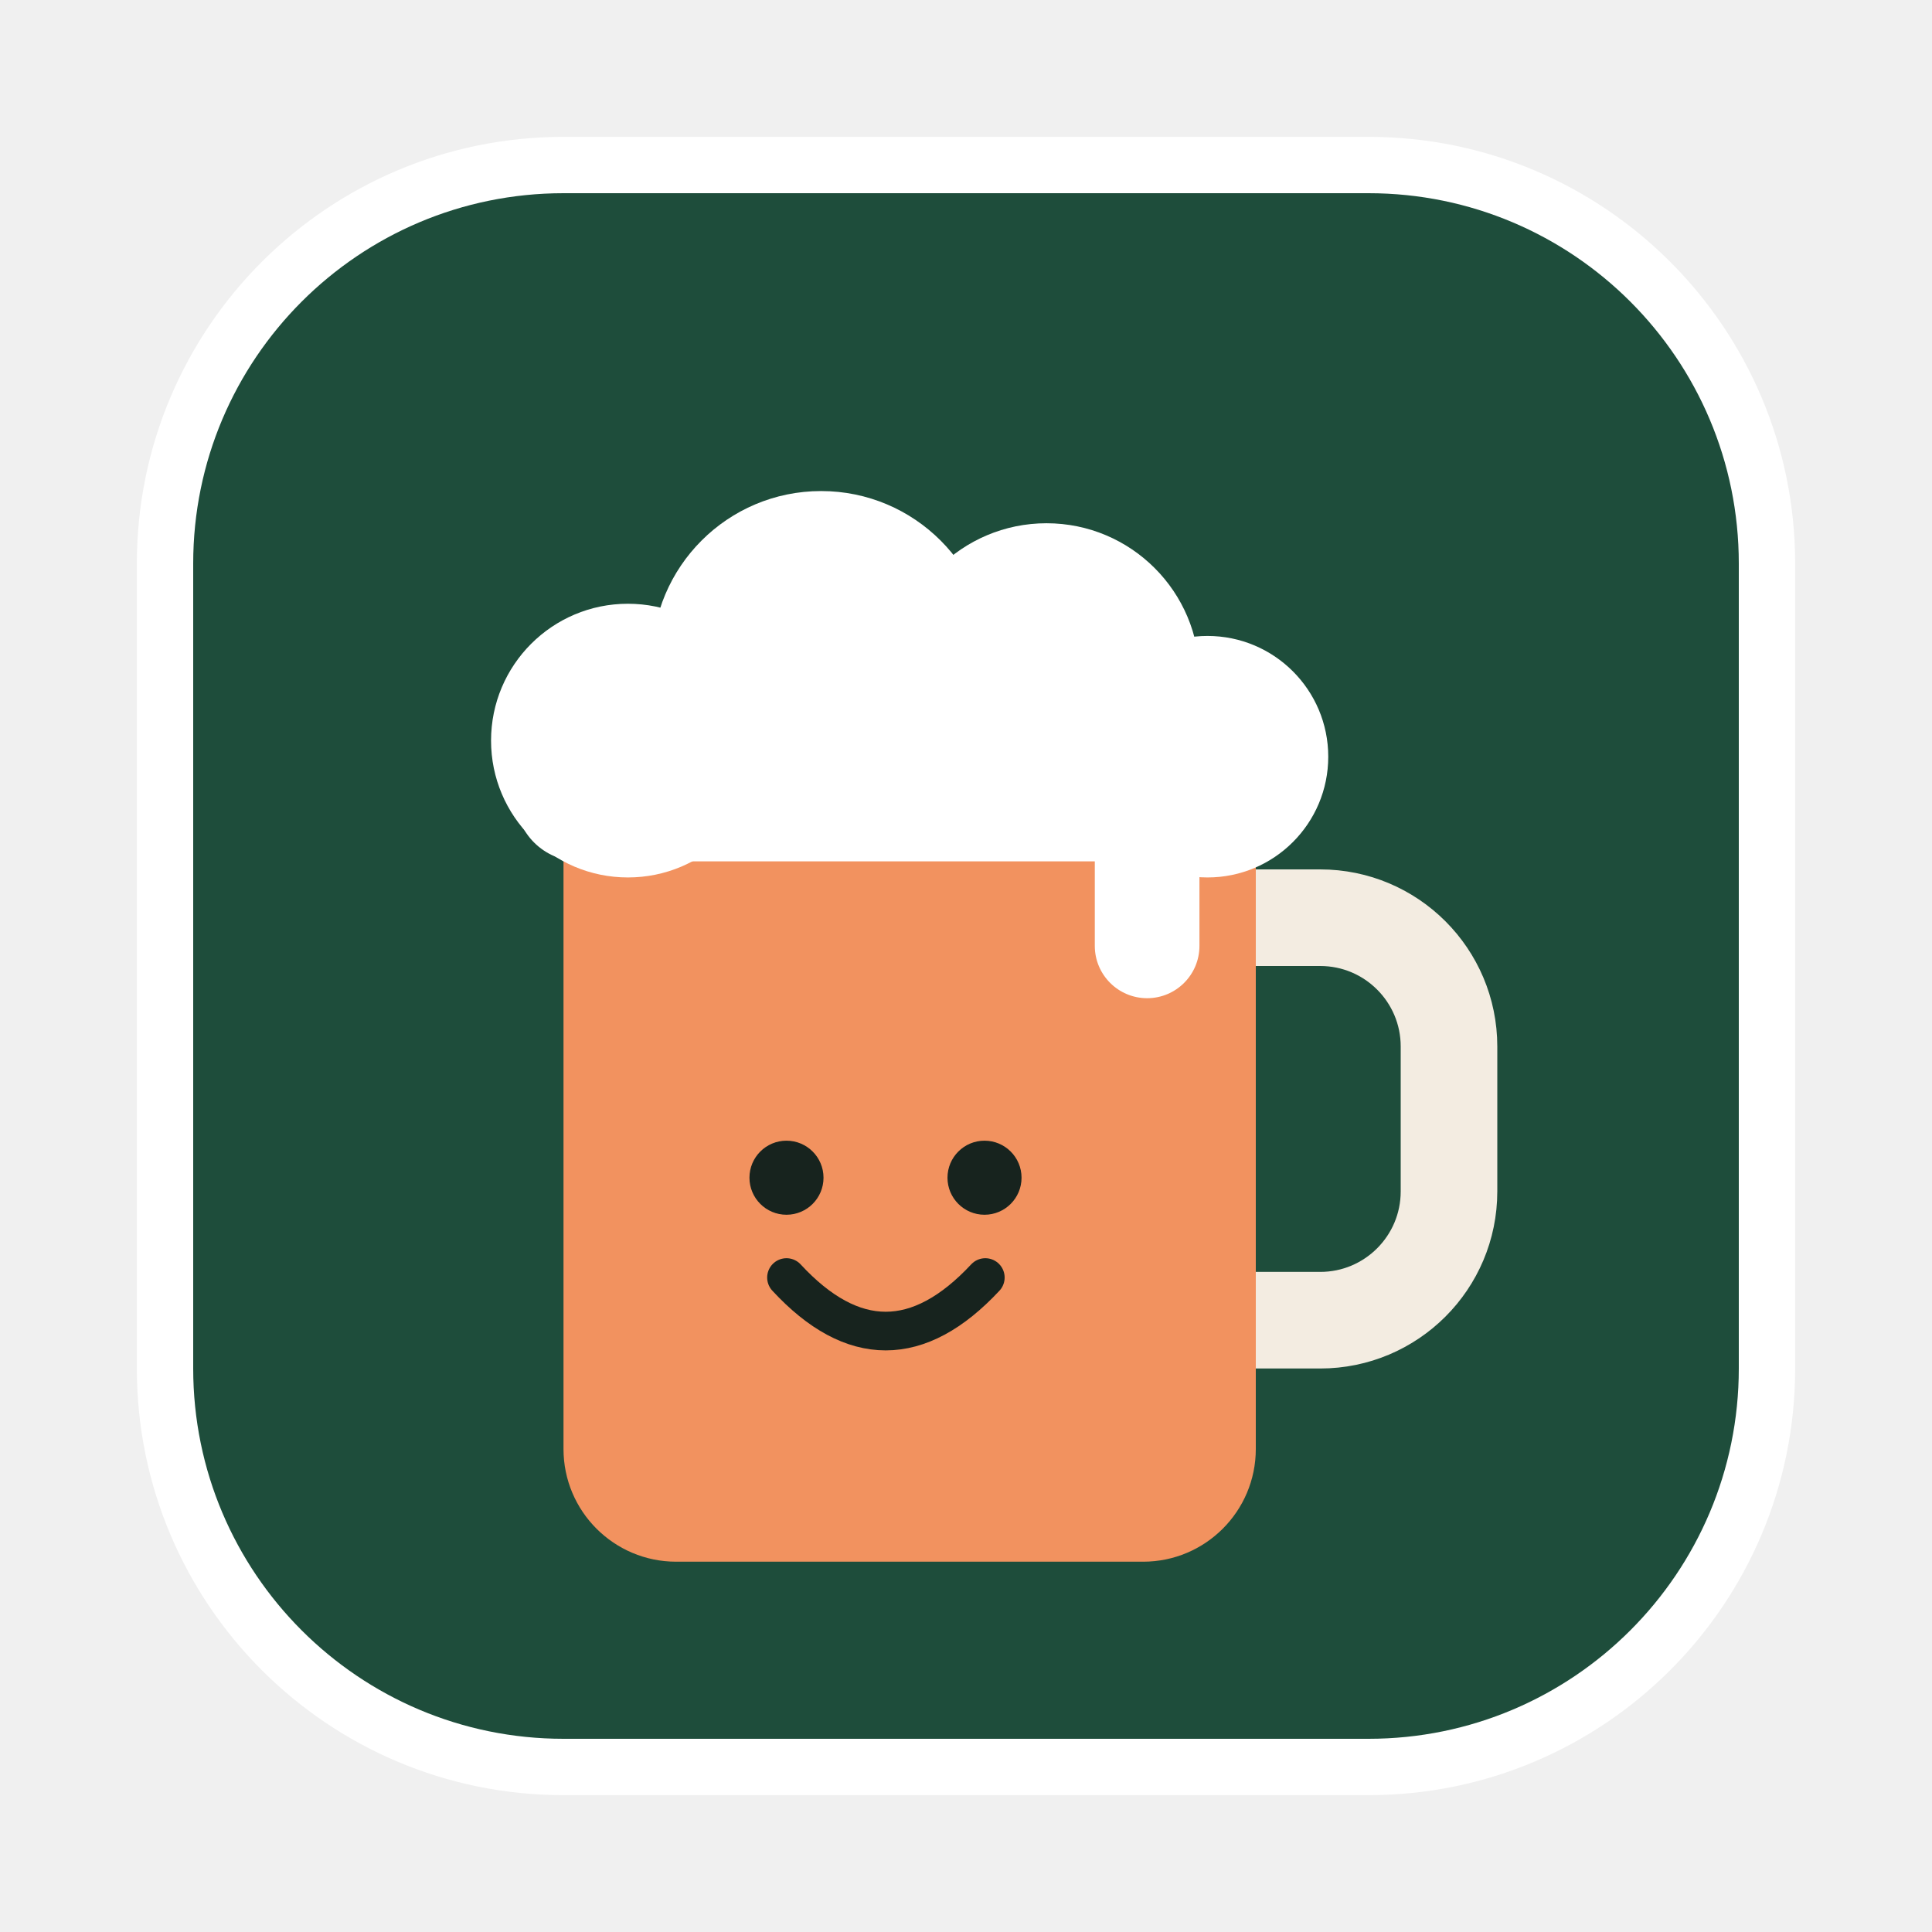
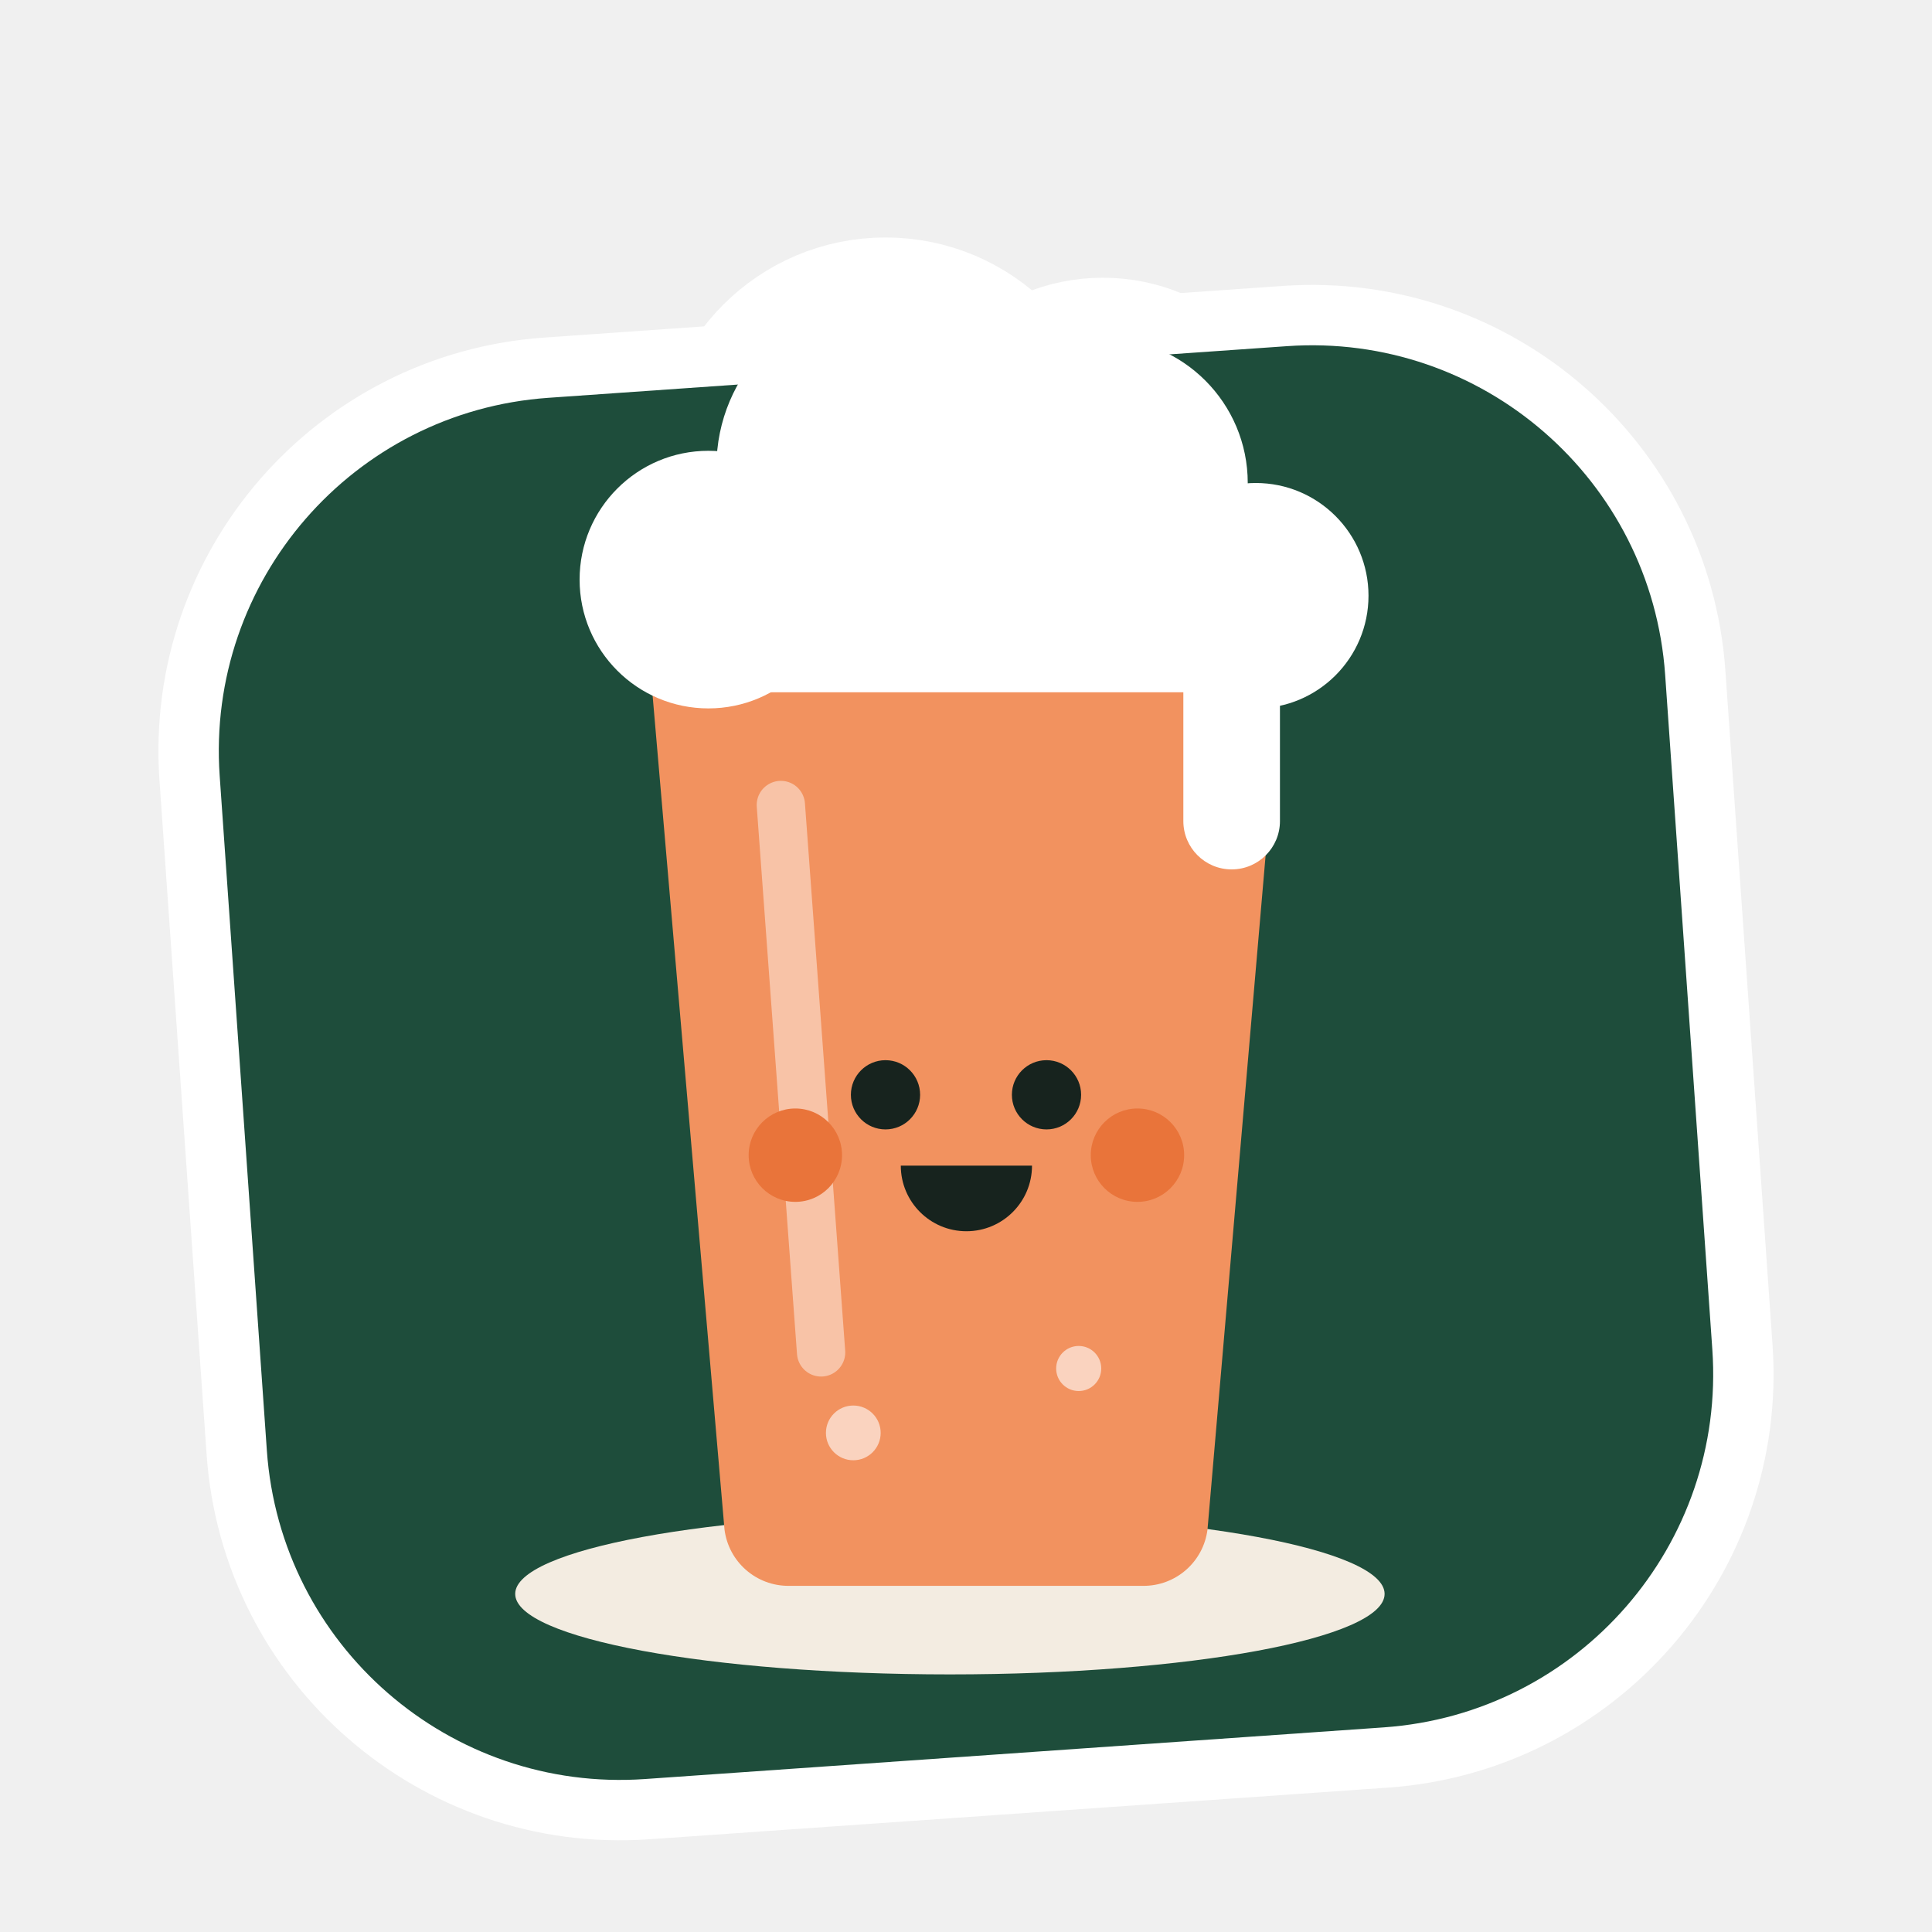
<svg xmlns="http://www.w3.org/2000/svg" viewBox="0 0 240 240">
-   <g>
-     <g fill="#FFFFFF" stroke="#FFFFFF" stroke-width="14" stroke-linejoin="round">
-       <rect x="24" y="24" width="192" height="192" rx="46" />
-     </g>
-     <g fill="#1E4D3B">
-       <rect x="24" y="24" width="192" height="192" rx="46" />
-     </g>
-     <path d="M154 114h10a16 16 0 0 1 16 16v18a16 16 0 0 1-16 16h-10" fill="none" stroke="#F3ECE1" stroke-width="12" stroke-linecap="round" />
-     <rect x="70" y="92" width="86" height="102" rx="14" fill="#F2925F" />
-     <g fill="#FFFFFF">
-       <circle cx="78" cy="92" r="17" />
-       <circle cx="102" cy="82" r="21" />
-       <circle cx="130" cy="84" r="19" />
-       <circle cx="150" cy="94" r="15" />
-       <rect x="64" y="90" width="98" height="17" rx="8" />
-       <rect x="136" y="98" width="13" height="26" rx="6.500" />
-     </g>
-     <circle cx="97.7" cy="146.3" r="4.6" fill="#17231E" />
-     <circle cx="122.3" cy="146.3" r="4.6" fill="#17231E" />
-     <path d="M97.7 158.7q12.3 13.3 24.7 0" fill="none" stroke="#17231E" stroke-width="4.8" stroke-linecap="round" />
-   </g>
+   <rect x="30" y="46" width="180" height="172" rx="44" fill="#FFFFFF" transform="rotate(-4 120 132)" stroke="#FFFFFF" stroke-width="15" stroke-linejoin="round" stroke-linecap="round" />
+   <ellipse cx="118" cy="198" rx="54" ry="10" fill="#FFFFFF" stroke="#FFFFFF" stroke-width="15" stroke-linejoin="round" stroke-linecap="round" />
+   <path d="M80 74h80l-10 116a8 8 0 0 1-8 7h-44a8 8 0 0 1-8-7z" fill="#FFFFFF" stroke="#FFFFFF" stroke-width="15" stroke-linejoin="round" stroke-linecap="round" />
+   <circle cx="88" cy="72" r="16" fill="#FFFFFF" stroke="#FFFFFF" stroke-width="15" stroke-linejoin="round" stroke-linecap="round" />
+   <circle cx="110" cy="58" r="21" fill="#FFFFFF" stroke="#FFFFFF" stroke-width="15" stroke-linejoin="round" stroke-linecap="round" />
+   <circle cx="137" cy="60" r="18" fill="#FFFFFF" stroke="#FFFFFF" stroke-width="15" stroke-linejoin="round" stroke-linecap="round" />
+   <circle cx="156" cy="74" r="14" fill="#FFFFFF" stroke="#FFFFFF" stroke-width="15" stroke-linejoin="round" stroke-linecap="round" />
+   <rect x="76" y="68" width="88" height="18" rx="9" fill="#FFFFFF" stroke="#FFFFFF" stroke-width="15" stroke-linejoin="round" stroke-linecap="round" />
+   <rect x="147" y="76" width="12" height="32" rx="6" fill="#FFFFFF" stroke="#FFFFFF" stroke-width="15" stroke-linejoin="round" stroke-linecap="round" />
+   <rect x="30" y="46" width="180" height="172" rx="44" fill="#1E4D3B" transform="rotate(-4 120 132)" />
+   <ellipse cx="118" cy="198" rx="54" ry="10" fill="#F3ECE1" />
+   <path d="M80 74h80l-10 116a8 8 0 0 1-8 7h-44a8 8 0 0 1-8-7z" fill="#F2925F" />
+   <path d="M97 100l5 68" fill="none" stroke="#FFFFFF" stroke-width="6" stroke-linecap="round" stroke-linejoin="round" opacity="0.45" />
+   <circle cx="88" cy="72" r="16" fill="#FFFFFF" />
+   <circle cx="110" cy="58" r="21" fill="#FFFFFF" />
+   <circle cx="137" cy="60" r="18" fill="#FFFFFF" />
+   <circle cx="156" cy="74" r="14" fill="#FFFFFF" />
+   <rect x="76" y="68" width="88" height="18" rx="9" fill="#FFFFFF" />
+   <rect x="147" y="76" width="12" height="32" rx="6" fill="#FFFFFF" />
+   <circle cx="106" cy="178" r="3.4" fill="#FFFFFF" opacity="0.6" />
+   <circle cx="134" cy="170" r="2.8" fill="#FFFFFF" opacity="0.6" />
+   <circle cx="98.8" cy="143.5" r="5.8" fill="#E9743A" />
+   <circle cx="141.3" cy="143.5" r="5.8" fill="#E9743A" />
+   <circle cx="110" cy="136" r="4.3" fill="#17231E" />
+   <circle cx="130" cy="136" r="4.3" fill="#17231E" />
+   <path d="M111.9 144.8h16.3a8.1 8.1 0 0 1 -16.3 0z" fill="#17231E" />
</svg>
